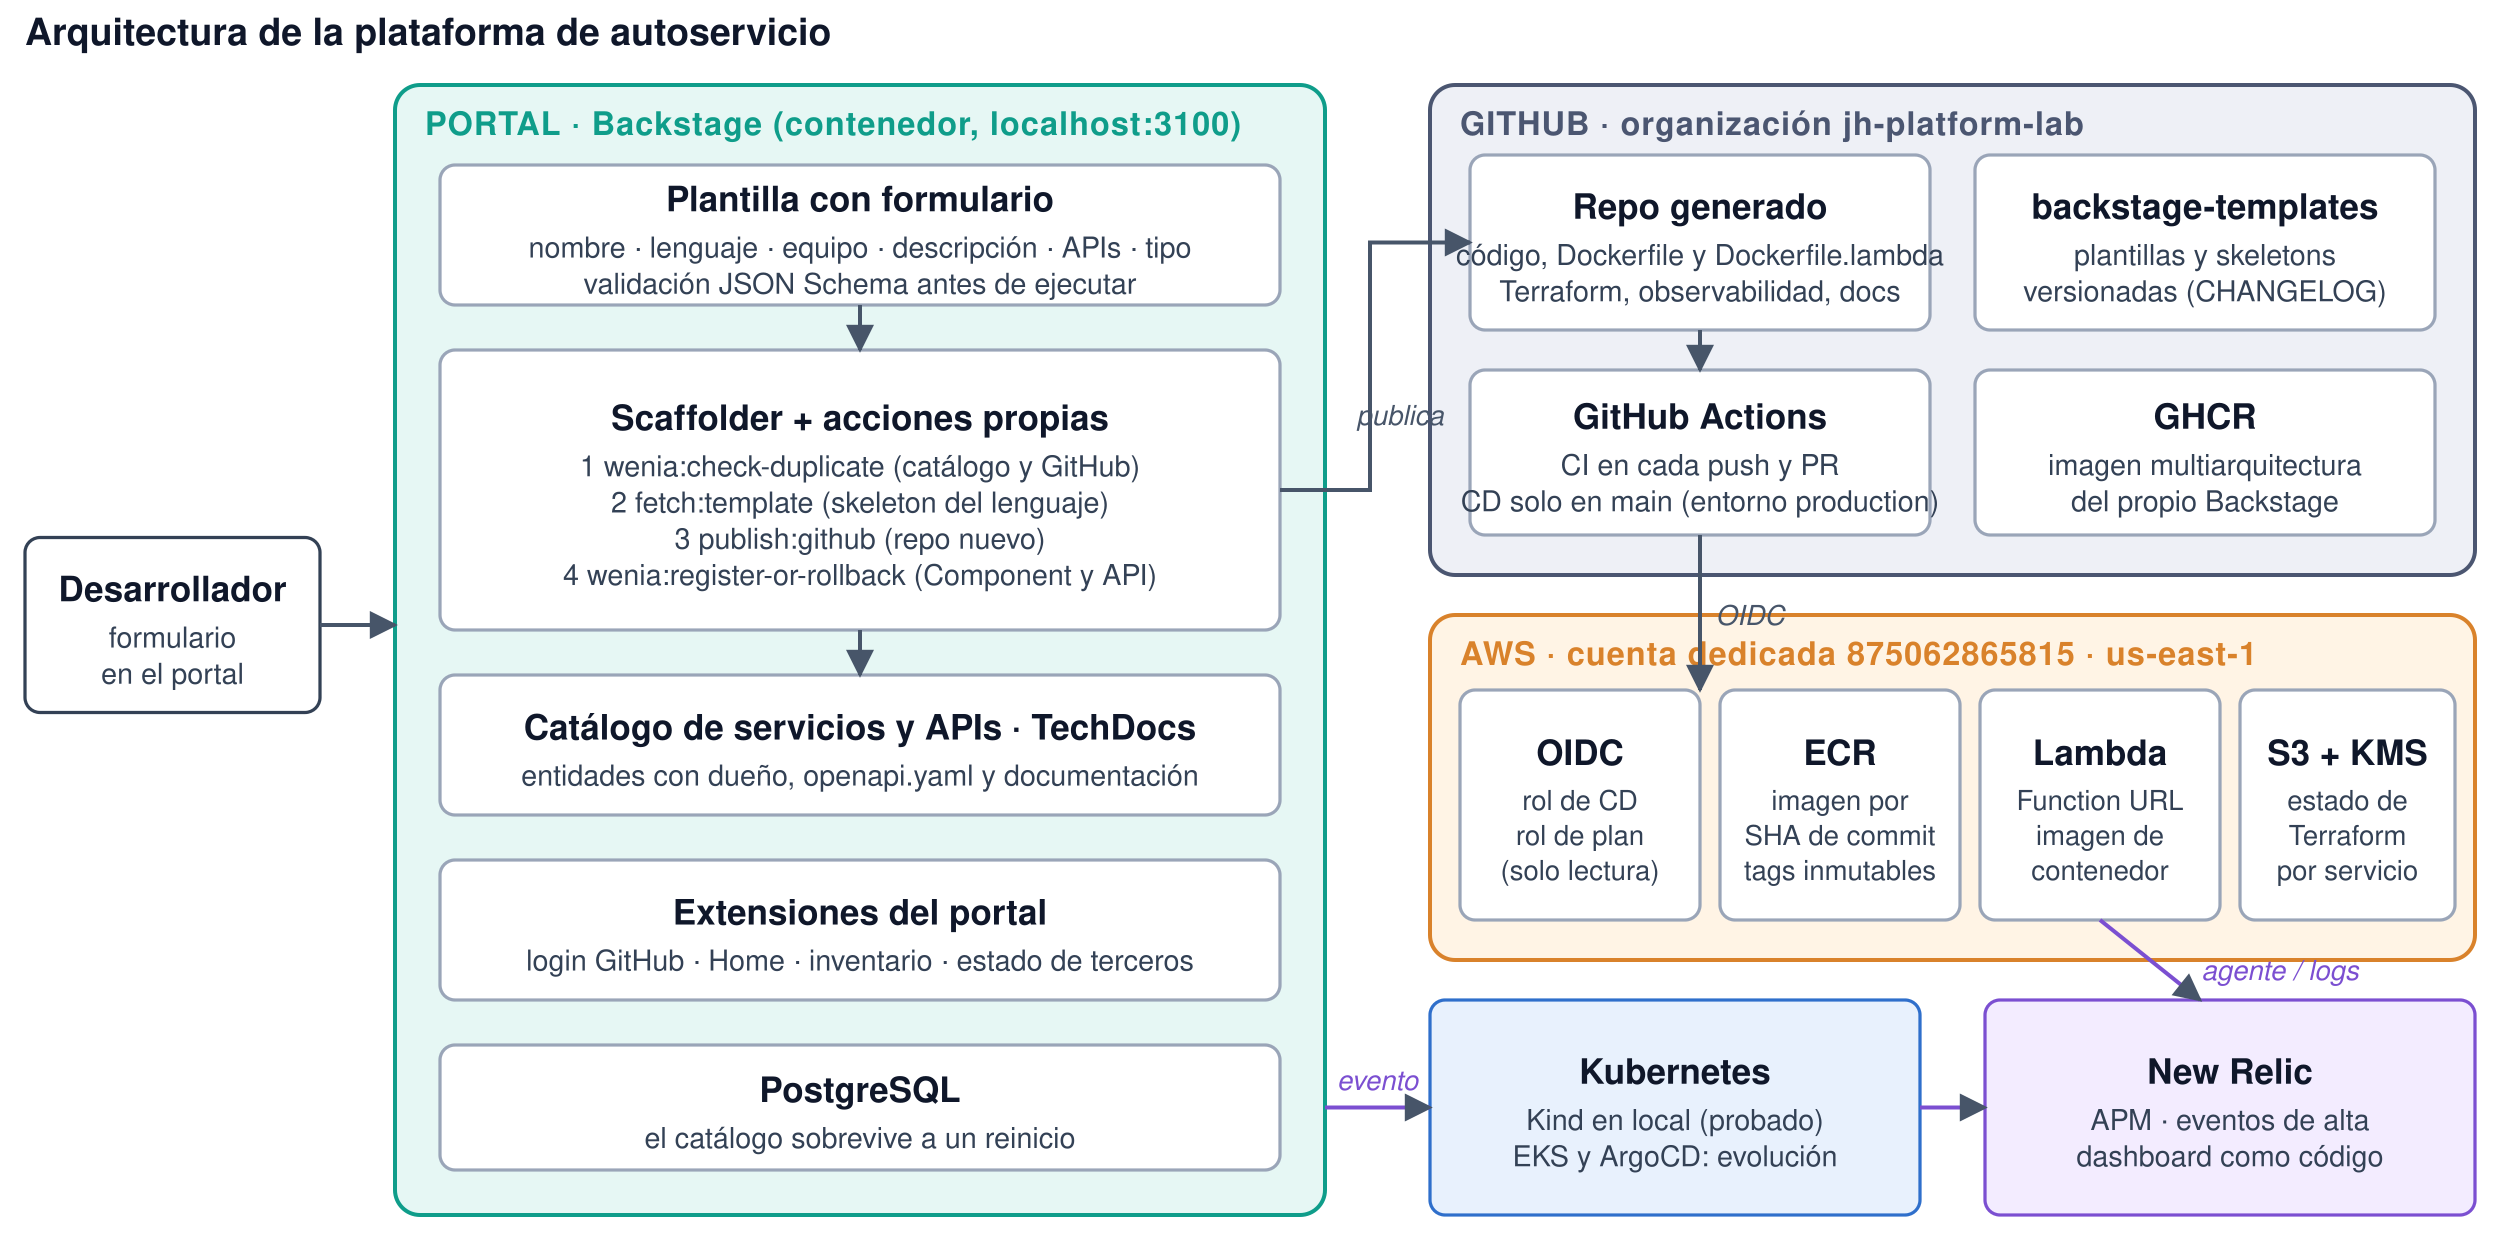
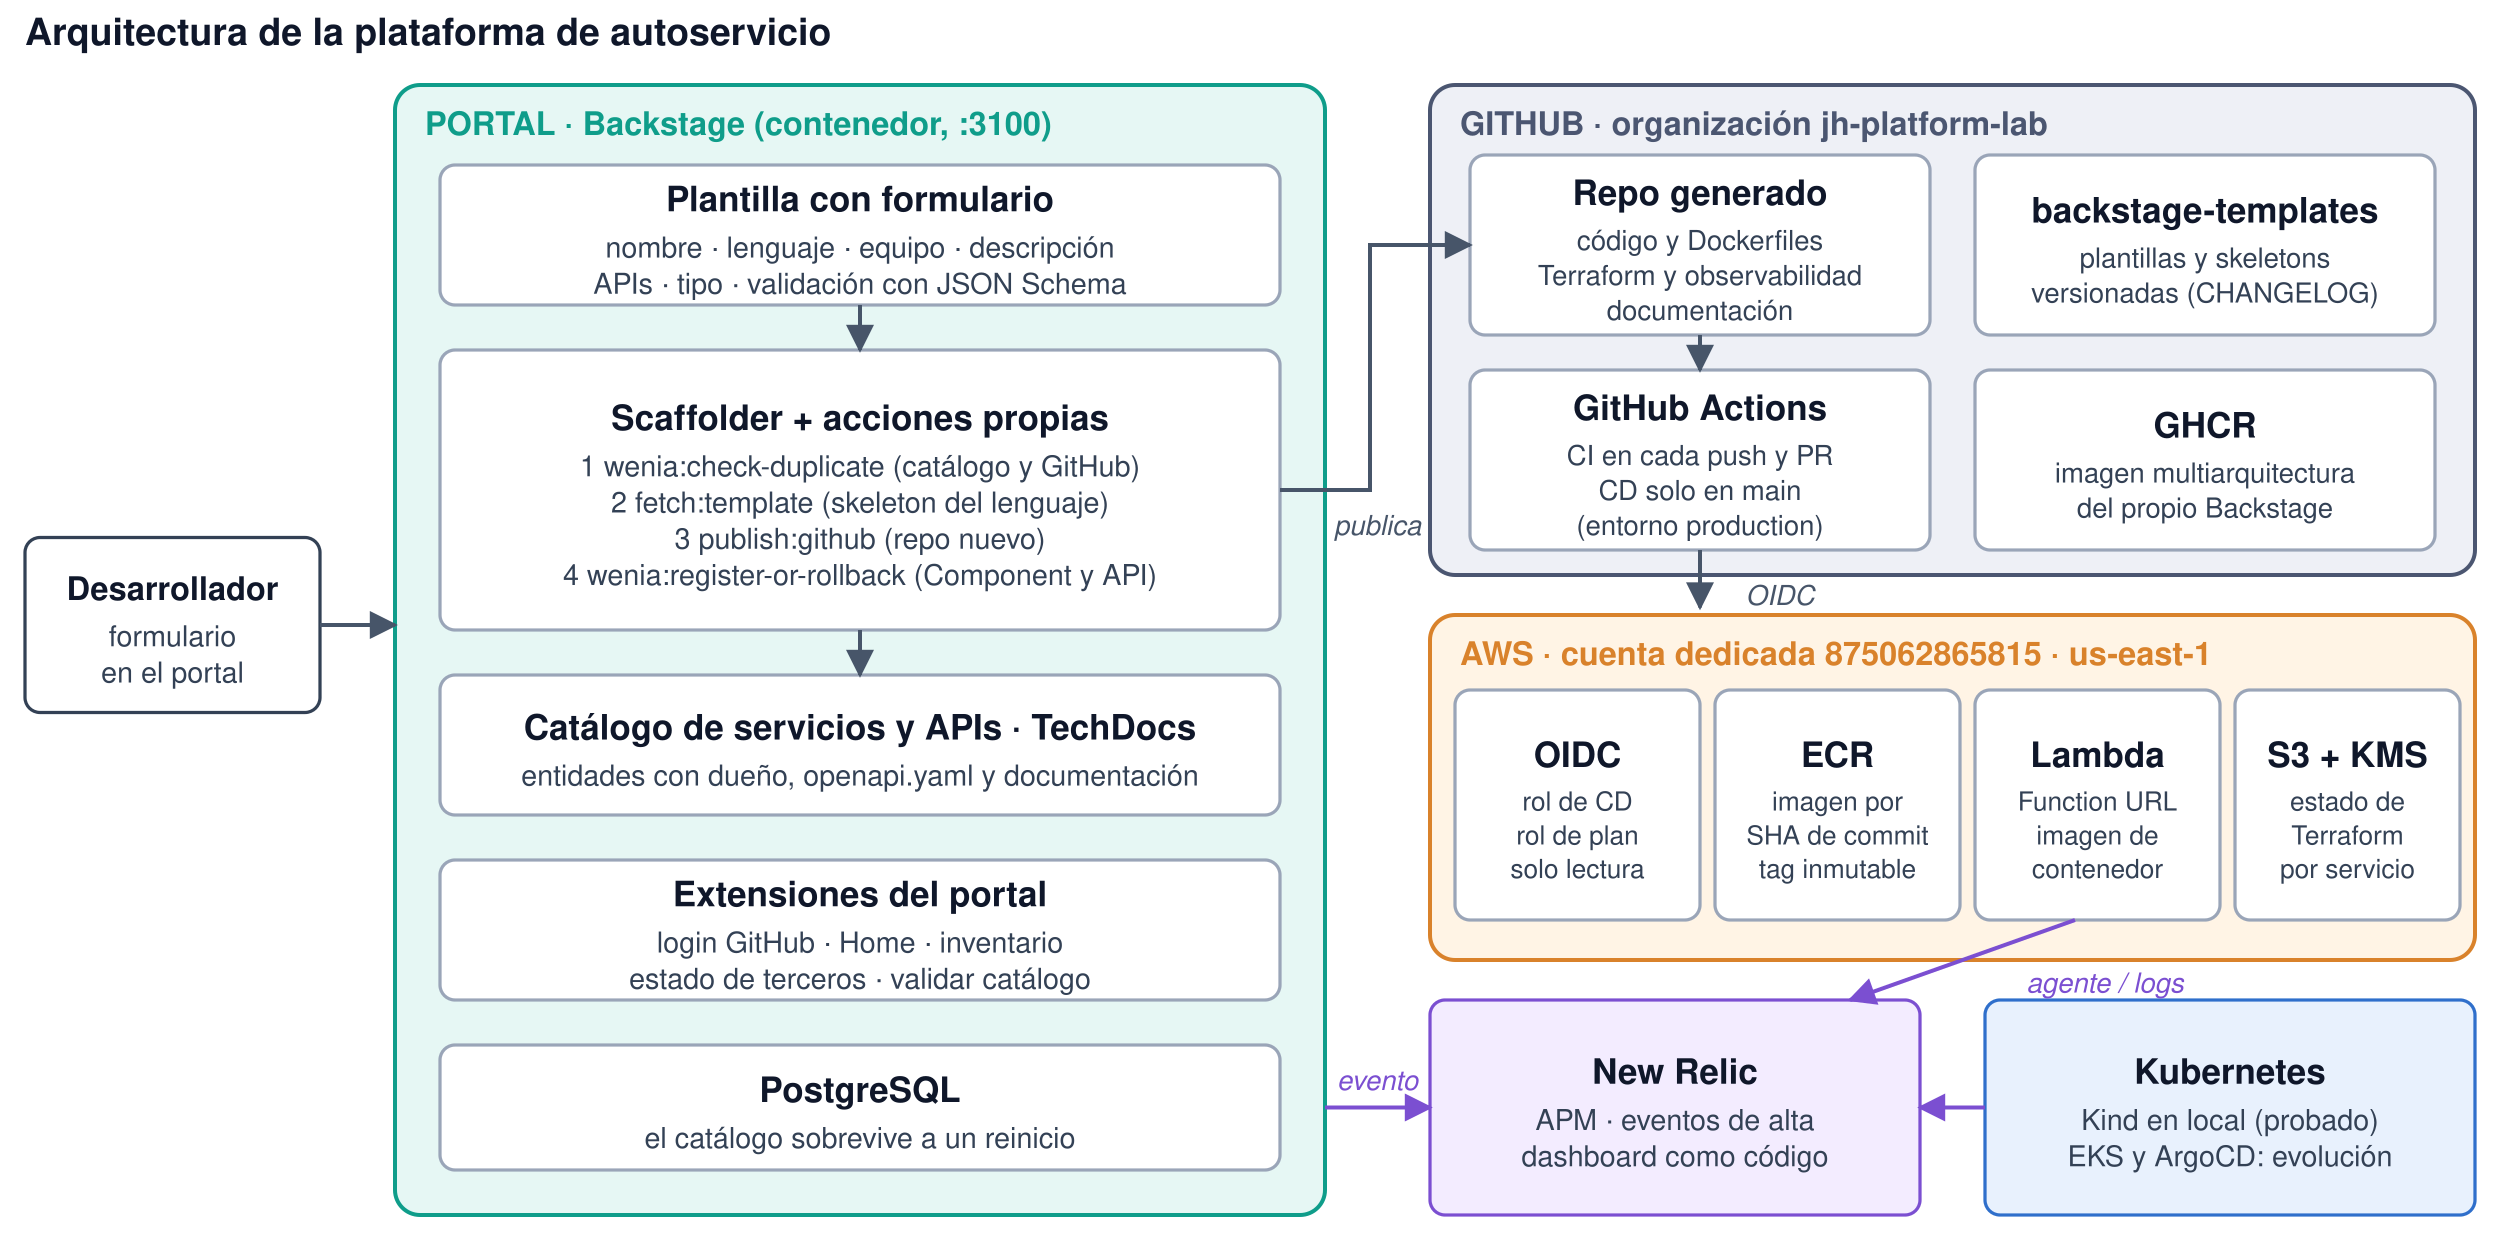
<svg xmlns="http://www.w3.org/2000/svg" viewBox="0 0 1000 500" width="1000" height="500" font-family="Helvetica, Arial, sans-serif">
  <defs>
    <marker id="a" viewBox="0 0 10 10" refX="9" refY="5" markerWidth="7" markerHeight="7" orient="auto-start-reverse">
      <path d="M0,0 L10,5 L0,10 z" fill="#475569" />
    </marker>
    <marker id="r" viewBox="0 0 10 10" refX="9" refY="5" markerWidth="7" markerHeight="7" orient="auto-start-reverse">
      <path d="M0,0 L10,5 L0,10 z" fill="#c0392b" />
    </marker>
+     <marker id="p" viewBox="0 0 10 10" refX="9" refY="5" markerWidth="7" markerHeight="7" orient="auto-start-reverse">
+       <path d="M0,0 L10,5 L0,10 z" fill="#7b4fd1" />
+     </marker>
  </defs>
  <rect width="1000" height="500" fill="#ffffff" />
  <text x="10" y="18" font-size="15" font-weight="700" fill="#0f172a">Arquitectura de la plataforma de autoservicio</text>
  <rect x="10" y="215" width="118" height="70" rx="6" fill="#ffffff" stroke="#334155" stroke-width="1.3" />
-   <text x="69.0" y="240.5" font-size="14" font-weight="700" fill="#0f172a" text-anchor="middle">Desarrollador</text>
-   <text x="69.0" y="259.0" font-size="11.5" fill="#334155" text-anchor="middle">formulario</text>
-   <text x="69.0" y="273.5" font-size="11.5" fill="#334155" text-anchor="middle">en el portal</text>
+   <text x="69.0" y="240.0" font-size="13" font-weight="700" fill="#0f172a" text-anchor="middle">Desarrollador</text>
+   <text x="69.0" y="258.5" font-size="11.5" fill="#334155" text-anchor="middle">formulario</text>
+   <text x="69.0" y="273.0" font-size="11.5" fill="#334155" text-anchor="middle">en el portal</text>
  <rect x="158" y="34" width="372" height="452" rx="10" fill="#e6f7f4" stroke="#0f9d8a" stroke-width="1.6" />
-   <text x="170" y="54" font-size="13" font-weight="700" fill="#0f9d8a" letter-spacing="0.4">PORTAL · Backstage (contenedor, localhost:3100)</text>
+   <text x="170" y="54" font-size="13" font-weight="700" fill="#0f9d8a">PORTAL · Backstage (contenedor, :3100)</text>
  <rect x="176" y="66" width="336" height="56" rx="6" fill="#ffffff" stroke="#9aa5b8" stroke-width="1.3" />
  <text x="344.0" y="84.5" font-size="14" font-weight="700" fill="#0f172a" text-anchor="middle">Plantilla con formulario</text>
-   <text x="344.0" y="103.0" font-size="11.5" fill="#334155" text-anchor="middle">nombre · lenguaje · equipo · descripción · APIs · tipo</text>
-   <text x="344.0" y="117.5" font-size="11.5" fill="#334155" text-anchor="middle">validación JSON Schema antes de ejecutar</text>
+   <text x="344.0" y="103.0" font-size="11.5" fill="#334155" text-anchor="middle">nombre · lenguaje · equipo · descripción</text>
+   <text x="344.0" y="117.5" font-size="11.5" fill="#334155" text-anchor="middle">APIs · tipo · validación con JSON Schema</text>
  <rect x="176" y="140" width="336" height="112" rx="6" fill="#ffffff" stroke="#9aa5b8" stroke-width="1.3" />
  <text x="344.0" y="172.0" font-size="14" font-weight="700" fill="#0f172a" text-anchor="middle">Scaffolder + acciones propias</text>
  <text x="344.0" y="190.5" font-size="11.5" fill="#334155" text-anchor="middle">1  wenia:check-duplicate (catálogo y GitHub)</text>
  <text x="344.0" y="205.0" font-size="11.5" fill="#334155" text-anchor="middle">2  fetch:template (skeleton del lenguaje)</text>
  <text x="344.0" y="219.5" font-size="11.5" fill="#334155" text-anchor="middle">3  publish:github (repo nuevo)</text>
  <text x="344.0" y="234.0" font-size="11.5" fill="#334155" text-anchor="middle">4  wenia:register-or-rollback (Component y API)</text>
  <rect x="176" y="270" width="336" height="56" rx="6" fill="#ffffff" stroke="#9aa5b8" stroke-width="1.3" />
  <text x="344.0" y="295.8" font-size="14" font-weight="700" fill="#0f172a" text-anchor="middle">Catálogo de servicios y APIs · TechDocs</text>
  <text x="344.0" y="314.2" font-size="11.5" fill="#334155" text-anchor="middle">entidades con dueño, openapi.yaml y documentación</text>
  <rect x="176" y="344" width="336" height="56" rx="6" fill="#ffffff" stroke="#9aa5b8" stroke-width="1.3" />
-   <text x="344.0" y="369.8" font-size="14" font-weight="700" fill="#0f172a" text-anchor="middle">Extensiones del portal</text>
-   <text x="344.0" y="388.2" font-size="11.5" fill="#334155" text-anchor="middle">login GitHub · Home · inventario · estado de terceros</text>
+   <text x="344.0" y="362.5" font-size="14" font-weight="700" fill="#0f172a" text-anchor="middle">Extensiones del portal</text>
+   <text x="344.0" y="381.0" font-size="11.5" fill="#334155" text-anchor="middle">login GitHub · Home · inventario</text>
+   <text x="344.0" y="395.5" font-size="11.5" fill="#334155" text-anchor="middle">estado de terceros · validar catálogo</text>
  <rect x="176" y="418" width="336" height="50" rx="6" fill="#ffffff" stroke="#9aa5b8" stroke-width="1.3" />
  <text x="344.0" y="440.8" font-size="14" font-weight="700" fill="#0f172a" text-anchor="middle">PostgreSQL</text>
  <text x="344.0" y="459.2" font-size="11.5" fill="#334155" text-anchor="middle">el catálogo sobrevive a un reinicio</text>
  <rect x="572" y="34" width="418" height="196" rx="10" fill="#eef0f6" stroke="#4b5671" stroke-width="1.6" />
-   <text x="584" y="54" font-size="13" font-weight="700" fill="#4b5671" letter-spacing="0.4">GITHUB · organización jh-platform-lab</text>
-   <rect x="588" y="62" width="184" height="70" rx="6" fill="#ffffff" stroke="#9aa5b8" stroke-width="1.3" />
-   <text x="680.0" y="87.5" font-size="14" font-weight="700" fill="#0f172a" text-anchor="middle">Repo generado</text>
-   <text x="680.0" y="106.0" font-size="11.5" fill="#334155" text-anchor="middle">código, Dockerfile y Dockerfile.lambda</text>
-   <text x="680.0" y="120.5" font-size="11.5" fill="#334155" text-anchor="middle">Terraform, observabilidad, docs</text>
-   <rect x="790" y="62" width="184" height="70" rx="6" fill="#ffffff" stroke="#9aa5b8" stroke-width="1.3" />
-   <text x="882.0" y="87.5" font-size="14" font-weight="700" fill="#0f172a" text-anchor="middle">backstage-templates</text>
-   <text x="882.0" y="106.0" font-size="11.5" fill="#334155" text-anchor="middle">plantillas y skeletons</text>
-   <text x="882.0" y="120.5" font-size="11.5" fill="#334155" text-anchor="middle">versionadas (CHANGELOG)</text>
-   <rect x="588" y="148" width="184" height="66" rx="6" fill="#ffffff" stroke="#9aa5b8" stroke-width="1.3" />
-   <text x="680.0" y="171.5" font-size="14" font-weight="700" fill="#0f172a" text-anchor="middle">GitHub Actions</text>
-   <text x="680.0" y="190.0" font-size="11.5" fill="#334155" text-anchor="middle">CI en cada push y PR</text>
-   <text x="680.0" y="204.5" font-size="11.5" fill="#334155" text-anchor="middle">CD solo en main (entorno production)</text>
-   <rect x="790" y="148" width="184" height="66" rx="6" fill="#ffffff" stroke="#9aa5b8" stroke-width="1.3" />
-   <text x="882.0" y="171.5" font-size="14" font-weight="700" fill="#0f172a" text-anchor="middle">GHCR</text>
-   <text x="882.0" y="190.0" font-size="11.5" fill="#334155" text-anchor="middle">imagen multiarquitectura</text>
-   <text x="882.0" y="204.5" font-size="11.5" fill="#334155" text-anchor="middle">del propio Backstage</text>
+   <text x="584" y="54" font-size="13" font-weight="700" fill="#4b5671">GITHUB · organización jh-platform-lab</text>
+   <rect x="588" y="62" width="184" height="72" rx="6" fill="#ffffff" stroke="#9aa5b8" stroke-width="1.3" />
+   <text x="680.0" y="82.0" font-size="14" font-weight="700" fill="#0f172a" text-anchor="middle">Repo generado</text>
+   <text x="680.0" y="100.0" font-size="11" fill="#334155" text-anchor="middle">código y Dockerfiles</text>
+   <text x="680.0" y="114.0" font-size="11" fill="#334155" text-anchor="middle">Terraform y observabilidad</text>
+   <text x="680.0" y="128.0" font-size="11" fill="#334155" text-anchor="middle">documentación</text>
+   <rect x="790" y="62" width="184" height="72" rx="6" fill="#ffffff" stroke="#9aa5b8" stroke-width="1.3" />
+   <text x="882.0" y="89.0" font-size="14" font-weight="700" fill="#0f172a" text-anchor="middle">backstage-templates</text>
+   <text x="882.0" y="107.0" font-size="11" fill="#334155" text-anchor="middle">plantillas y skeletons</text>
+   <text x="882.0" y="121.0" font-size="11" fill="#334155" text-anchor="middle">versionadas (CHANGELOG)</text>
+   <rect x="588" y="148" width="184" height="72" rx="6" fill="#ffffff" stroke="#9aa5b8" stroke-width="1.3" />
+   <text x="680.0" y="168.0" font-size="14" font-weight="700" fill="#0f172a" text-anchor="middle">GitHub Actions</text>
+   <text x="680.0" y="186.0" font-size="11" fill="#334155" text-anchor="middle">CI en cada push y PR</text>
+   <text x="680.0" y="200.0" font-size="11" fill="#334155" text-anchor="middle">CD solo en main</text>
+   <text x="680.0" y="214.0" font-size="11" fill="#334155" text-anchor="middle">(entorno production)</text>
+   <rect x="790" y="148" width="184" height="72" rx="6" fill="#ffffff" stroke="#9aa5b8" stroke-width="1.3" />
+   <text x="882.0" y="175.0" font-size="14" font-weight="700" fill="#0f172a" text-anchor="middle">GHCR</text>
+   <text x="882.0" y="193.0" font-size="11" fill="#334155" text-anchor="middle">imagen multiarquitectura</text>
+   <text x="882.0" y="207.0" font-size="11" fill="#334155" text-anchor="middle">del propio Backstage</text>
  <rect x="572" y="246" width="418" height="138" rx="10" fill="#fff4e5" stroke="#d9822b" stroke-width="1.6" />
-   <text x="584" y="266" font-size="13" font-weight="700" fill="#d9822b" letter-spacing="0.4">AWS · cuenta dedicada 875062865815 · us-east-1</text>
-   <rect x="584" y="276" width="96" height="92" rx="6" fill="#ffffff" stroke="#9aa5b8" stroke-width="1.3" />
-   <text x="632.0" y="306.0" font-size="14" font-weight="700" fill="#0f172a" text-anchor="middle">OIDC</text>
-   <text x="632.0" y="324.0" font-size="11" fill="#334155" text-anchor="middle">rol de CD</text>
-   <text x="632.0" y="338.0" font-size="11" fill="#334155" text-anchor="middle">rol de plan</text>
-   <text x="632.0" y="352.0" font-size="11" fill="#334155" text-anchor="middle">(solo lectura)</text>
-   <rect x="688" y="276" width="96" height="92" rx="6" fill="#ffffff" stroke="#9aa5b8" stroke-width="1.3" />
-   <text x="736.0" y="306.0" font-size="14" font-weight="700" fill="#0f172a" text-anchor="middle">ECR</text>
-   <text x="736.0" y="324.0" font-size="11" fill="#334155" text-anchor="middle">imagen por</text>
-   <text x="736.0" y="338.0" font-size="11" fill="#334155" text-anchor="middle">SHA de commit</text>
-   <text x="736.0" y="352.0" font-size="11" fill="#334155" text-anchor="middle">tags inmutables</text>
-   <rect x="792" y="276" width="96" height="92" rx="6" fill="#ffffff" stroke="#9aa5b8" stroke-width="1.3" />
-   <text x="840.0" y="306.0" font-size="14" font-weight="700" fill="#0f172a" text-anchor="middle">Lambda</text>
-   <text x="840.0" y="324.0" font-size="11" fill="#334155" text-anchor="middle">Function URL</text>
-   <text x="840.0" y="338.0" font-size="11" fill="#334155" text-anchor="middle">imagen de</text>
-   <text x="840.0" y="352.0" font-size="11" fill="#334155" text-anchor="middle">contenedor</text>
-   <rect x="896" y="276" width="86" height="92" rx="6" fill="#ffffff" stroke="#9aa5b8" stroke-width="1.3" />
-   <text x="939.0" y="306.0" font-size="14" font-weight="700" fill="#0f172a" text-anchor="middle">S3 + KMS</text>
-   <text x="939.0" y="324.0" font-size="11" fill="#334155" text-anchor="middle">estado de</text>
-   <text x="939.0" y="338.0" font-size="11" fill="#334155" text-anchor="middle">Terraform</text>
-   <text x="939.0" y="352.0" font-size="11" fill="#334155" text-anchor="middle">por servicio</text>
-   <rect x="572" y="400" width="196" height="86" rx="6" fill="#e8f1fd" stroke="#2f6fcb" stroke-width="1.3" />
-   <text x="670.0" y="433.5" font-size="14" font-weight="700" fill="#0f172a" text-anchor="middle">Kubernetes</text>
-   <text x="670.0" y="452.0" font-size="11.5" fill="#334155" text-anchor="middle">Kind en local (probado)</text>
-   <text x="670.0" y="466.5" font-size="11.5" fill="#334155" text-anchor="middle">EKS y ArgoCD: evolución</text>
-   <rect x="794" y="400" width="196" height="86" rx="6" fill="#f3ecff" stroke="#7b4fd1" stroke-width="1.3" />
-   <text x="892.0" y="433.5" font-size="14" font-weight="700" fill="#0f172a" text-anchor="middle">New Relic</text>
-   <text x="892.0" y="452.0" font-size="11.5" fill="#334155" text-anchor="middle">APM · eventos de alta</text>
-   <text x="892.0" y="466.5" font-size="11.5" fill="#334155" text-anchor="middle">dashboard como código</text>
+   <text x="584" y="266" font-size="13" font-weight="700" fill="#d9822b">AWS · cuenta dedicada 875062865815 · us-east-1</text>
+   <rect x="582" y="276" width="98" height="92" rx="6" fill="#ffffff" stroke="#9aa5b8" stroke-width="1.3" />
+   <text x="631.0" y="306.8" font-size="14" font-weight="700" fill="#0f172a" text-anchor="middle">OIDC</text>
+   <text x="631.0" y="324.2" font-size="10.5" fill="#334155" text-anchor="middle">rol de CD</text>
+   <text x="631.0" y="337.8" font-size="10.5" fill="#334155" text-anchor="middle">rol de plan</text>
+   <text x="631.0" y="351.2" font-size="10.5" fill="#334155" text-anchor="middle">solo lectura</text>
+   <rect x="686" y="276" width="98" height="92" rx="6" fill="#ffffff" stroke="#9aa5b8" stroke-width="1.3" />
+   <text x="735.0" y="306.8" font-size="14" font-weight="700" fill="#0f172a" text-anchor="middle">ECR</text>
+   <text x="735.0" y="324.2" font-size="10.5" fill="#334155" text-anchor="middle">imagen por</text>
+   <text x="735.0" y="337.8" font-size="10.5" fill="#334155" text-anchor="middle">SHA de commit</text>
+   <text x="735.0" y="351.2" font-size="10.5" fill="#334155" text-anchor="middle">tag inmutable</text>
+   <rect x="790" y="276" width="98" height="92" rx="6" fill="#ffffff" stroke="#9aa5b8" stroke-width="1.3" />
+   <text x="839.0" y="306.8" font-size="14" font-weight="700" fill="#0f172a" text-anchor="middle">Lambda</text>
+   <text x="839.0" y="324.2" font-size="10.5" fill="#334155" text-anchor="middle">Function URL</text>
+   <text x="839.0" y="337.8" font-size="10.5" fill="#334155" text-anchor="middle">imagen de</text>
+   <text x="839.0" y="351.2" font-size="10.5" fill="#334155" text-anchor="middle">contenedor</text>
+   <rect x="894" y="276" width="90" height="92" rx="6" fill="#ffffff" stroke="#9aa5b8" stroke-width="1.3" />
+   <text x="939.0" y="306.8" font-size="14" font-weight="700" fill="#0f172a" text-anchor="middle">S3 + KMS</text>
+   <text x="939.0" y="324.2" font-size="10.5" fill="#334155" text-anchor="middle">estado de</text>
+   <text x="939.0" y="337.8" font-size="10.5" fill="#334155" text-anchor="middle">Terraform</text>
+   <text x="939.0" y="351.2" font-size="10.5" fill="#334155" text-anchor="middle">por servicio</text>
+   <rect x="572" y="400" width="196" height="86" rx="6" fill="#f3ecff" stroke="#7b4fd1" stroke-width="1.3" />
+   <text x="670.0" y="433.5" font-size="14" font-weight="700" fill="#0f172a" text-anchor="middle">New Relic</text>
+   <text x="670.0" y="452.0" font-size="11.5" fill="#334155" text-anchor="middle">APM · eventos de alta</text>
+   <text x="670.0" y="466.5" font-size="11.5" fill="#334155" text-anchor="middle">dashboard como código</text>
+   <rect x="794" y="400" width="196" height="86" rx="6" fill="#e8f1fd" stroke="#2f6fcb" stroke-width="1.3" />
+   <text x="892.0" y="433.5" font-size="14" font-weight="700" fill="#0f172a" text-anchor="middle">Kubernetes</text>
+   <text x="892.0" y="452.0" font-size="11.5" fill="#334155" text-anchor="middle">Kind en local (probado)</text>
+   <text x="892.0" y="466.5" font-size="11.5" fill="#334155" text-anchor="middle">EKS y ArgoCD: evolución</text>
  <path d="M 128,250 L 158,250" fill="none" stroke="#475569" stroke-width="1.6" marker-end="url(#a)" />
  <path d="M 344,122 L 344,140" fill="none" stroke="#475569" stroke-width="1.6" marker-end="url(#a)" />
  <path d="M 344,252 L 344,270" fill="none" stroke="#475569" stroke-width="1.6" marker-end="url(#a)" />
-   <path d="M 512,196 L 548,196 L 548,97 L 588,97" fill="none" stroke="#475569" stroke-width="1.6" marker-end="url(#a)" />
-   <text x="560" y="170" font-size="11" fill="#475569" font-style="italic" text-anchor="middle">publica</text>
-   <path d="M 680,132 L 680,148" fill="none" stroke="#475569" stroke-width="1.6" marker-end="url(#a)" />
-   <path d="M 680,214 L 680,276" fill="none" stroke="#475569" stroke-width="1.6" marker-end="url(#a)" />
-   <text x="700" y="250" font-size="11" fill="#475569" font-style="italic" text-anchor="middle">OIDC</text>
-   <path d="M 530,443 L 572,443" fill="none" stroke="#7b4fd1" stroke-width="1.6" marker-end="url(#a)" />
+   <path d="M 512,196 L 548,196 L 548,98 L 588,98" fill="none" stroke="#475569" stroke-width="1.6" marker-end="url(#a)" />
+   <text x="551" y="214" font-size="11" fill="#475569" font-style="italic" text-anchor="middle">publica</text>
+   <path d="M 680,134 L 680,148" fill="none" stroke="#475569" stroke-width="1.6" marker-end="url(#a)" />
+   <path d="M 680,220 L 680,243" fill="none" stroke="#475569" stroke-width="1.6" marker-end="url(#a)" />
+   <text x="712" y="242" font-size="11" fill="#475569" font-style="italic" text-anchor="middle">OIDC</text>
+   <path d="M 530,443 L 572,443" fill="none" stroke="#7b4fd1" stroke-width="1.6" marker-end="url(#p)" />
  <text x="551" y="436" font-size="11" fill="#7b4fd1" font-style="italic" text-anchor="middle">evento</text>
-   <path d="M 840,368 L 880,400" fill="none" stroke="#7b4fd1" stroke-width="1.6" marker-end="url(#a)" />
-   <text x="912" y="392" font-size="11" fill="#7b4fd1" font-style="italic" text-anchor="middle">agente / logs</text>
-   <path d="M 768,443 L 794,443" fill="none" stroke="#7b4fd1" stroke-width="1.6" marker-end="url(#a)" />
+   <path d="M 830,368 L 740,400" fill="none" stroke="#7b4fd1" stroke-width="1.6" marker-end="url(#p)" />
+   <text x="842" y="397" font-size="11" fill="#7b4fd1" font-style="italic" text-anchor="middle">agente / logs</text>
+   <path d="M 794,443 L 768,443" fill="none" stroke="#7b4fd1" stroke-width="1.6" marker-end="url(#p)" />
</svg>
